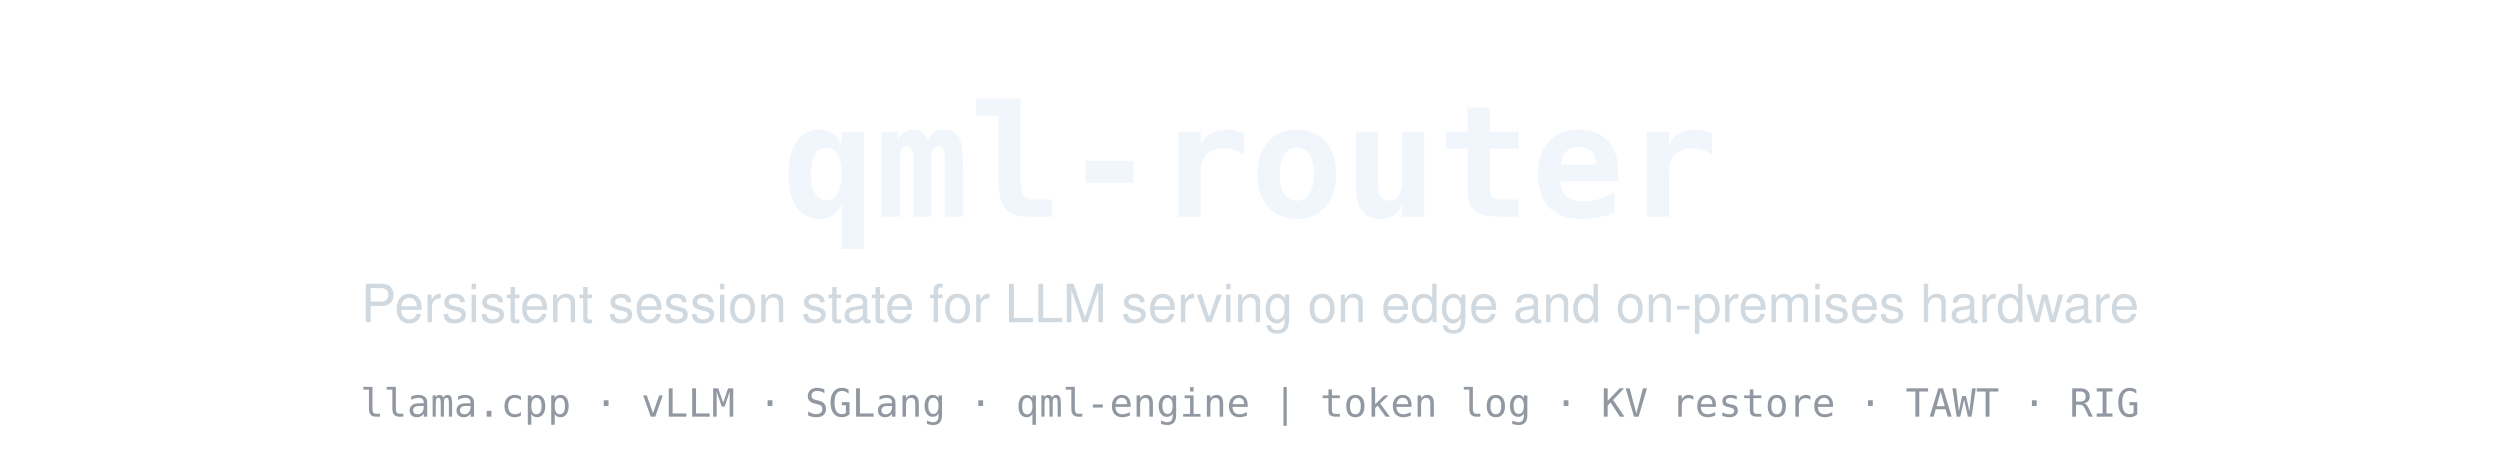
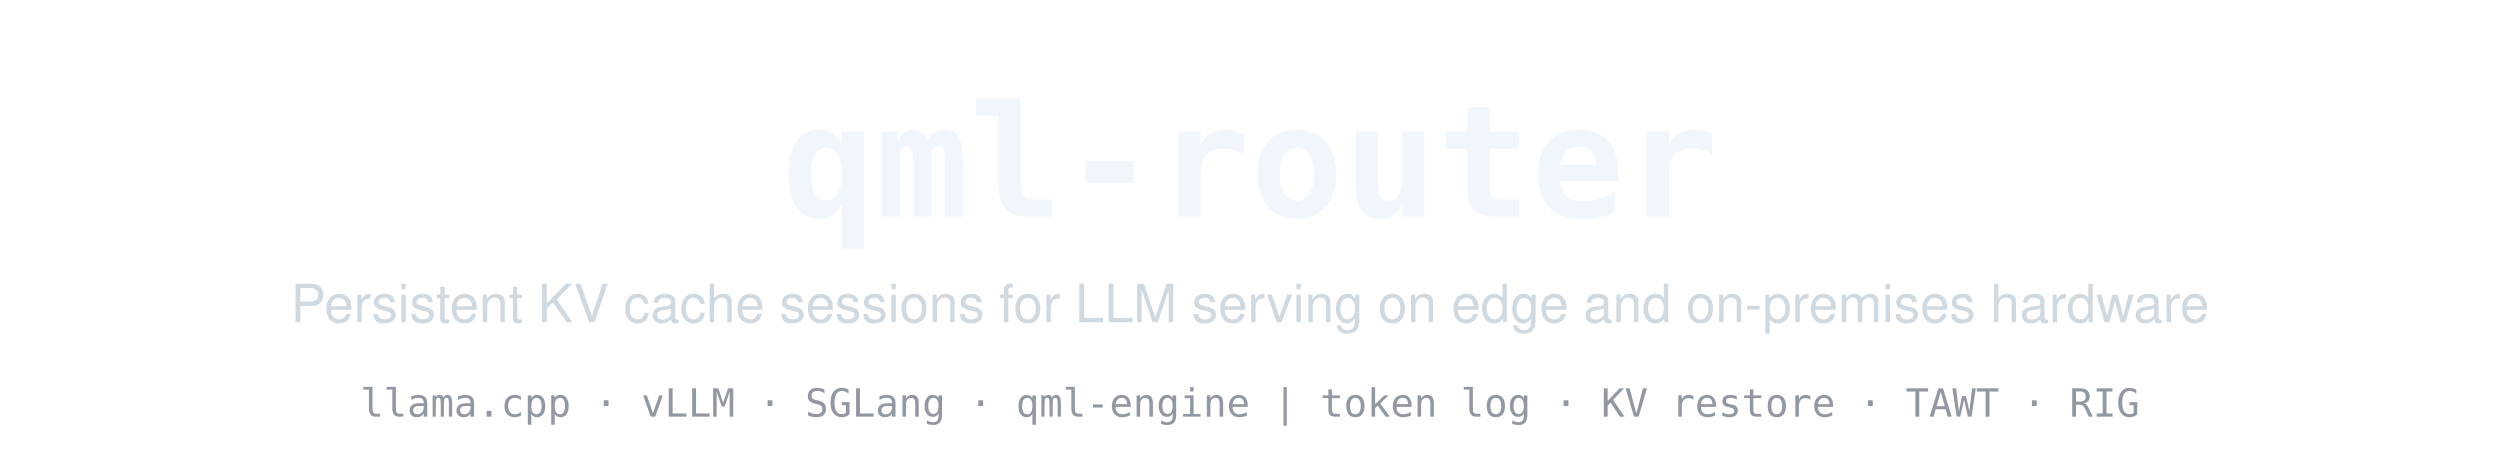
- <svg xmlns="http://www.w3.org/2000/svg" width="900" height="170" viewBox="0 0 900 170" role="img" aria-label="qml-router: persistent session state for LLM serving on edge and on-premises hardware">
+ <svg xmlns="http://www.w3.org/2000/svg" width="900" height="170" viewBox="0 0 900 170" role="img" aria-label="qml-router: persistent KV cache sessions for LLM serving on edge and on-premises hardware">
  <text x="450" y="78" text-anchor="middle" font-family="ui-monospace, SFMono-Regular, Menlo, Consolas, monospace" font-size="56" font-weight="700" fill="#f0f6fc">qml-router</text>
-   <text x="450" y="116" text-anchor="middle" font-family="-apple-system, Segoe UI, Helvetica, Arial, sans-serif" font-size="19" fill="#d1d9e0">Persistent session state for LLM serving on edge and on-premises hardware</text>
+   <text x="450" y="116" text-anchor="middle" font-family="-apple-system, Segoe UI, Helvetica, Arial, sans-serif" font-size="19" fill="#d1d9e0">Persistent KV cache sessions for LLM serving on edge and on-premises hardware</text>
  <text x="450" y="150" text-anchor="middle" font-family="ui-monospace, SFMono-Regular, Menlo, Consolas, monospace" font-size="14" fill="#9198a1">llama.cpp · vLLM · SGLang · qml-engine  |  token log · KV restore · TAWT · RIG</text>
</svg>
